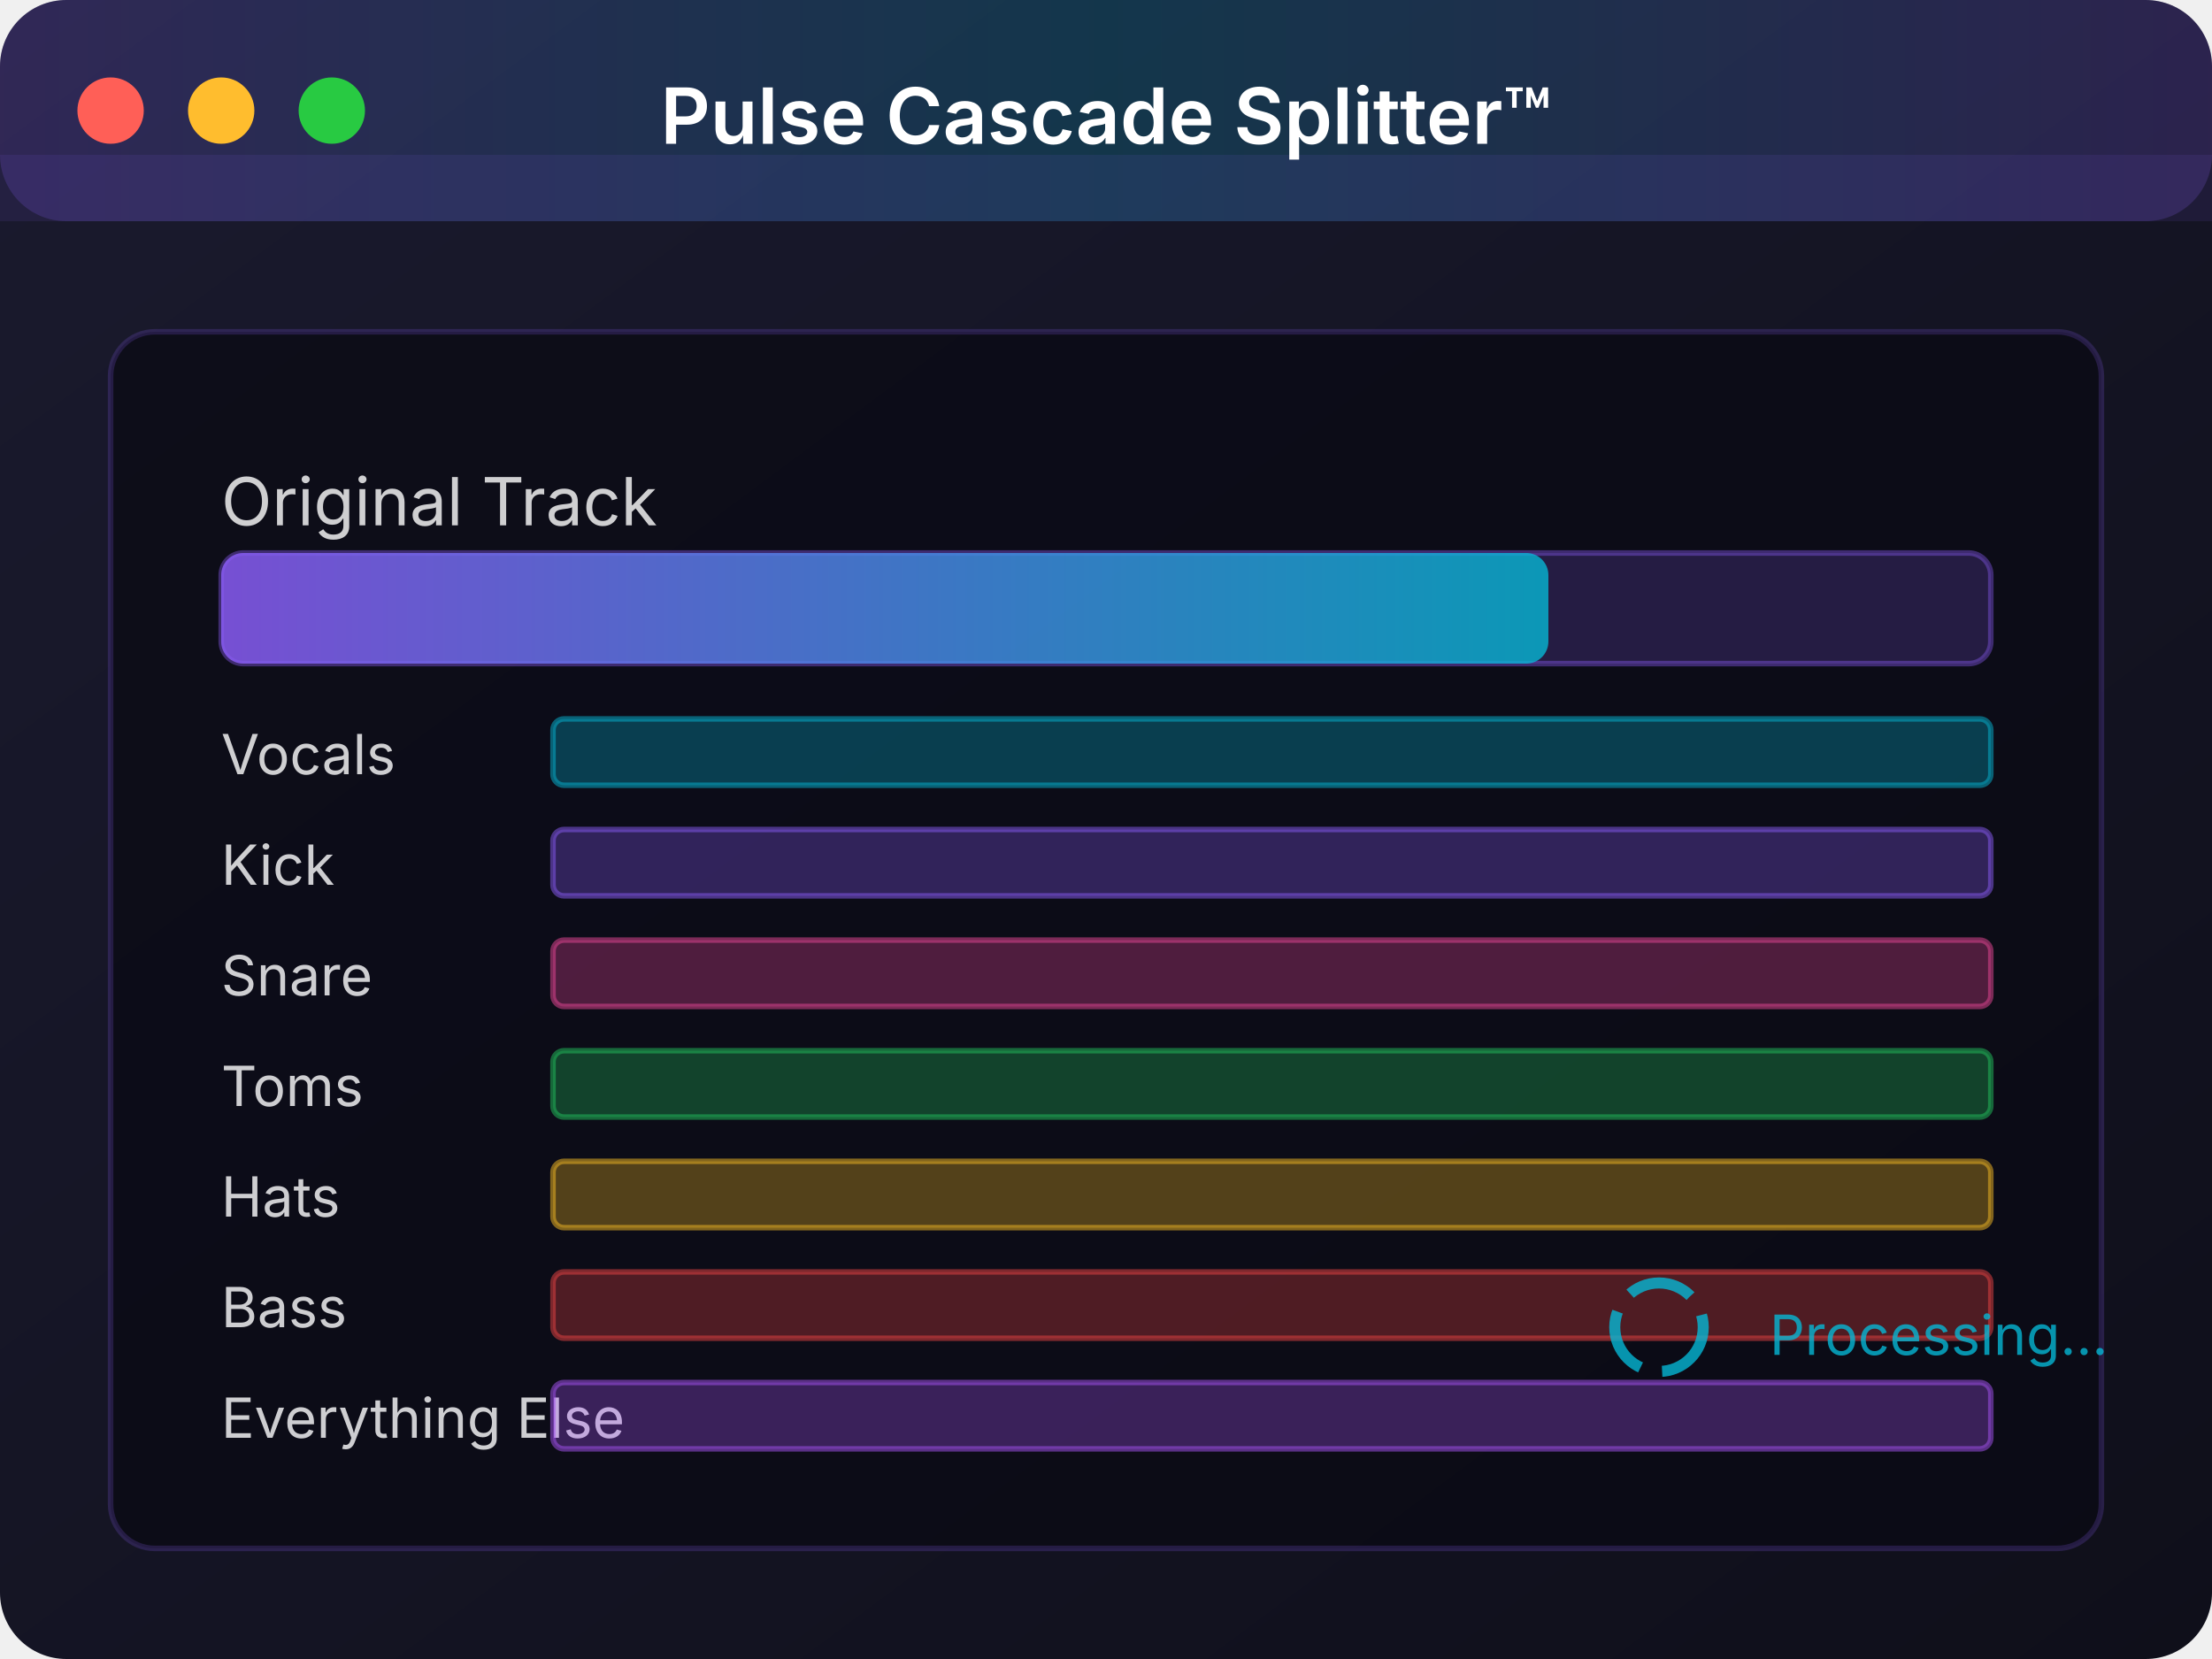
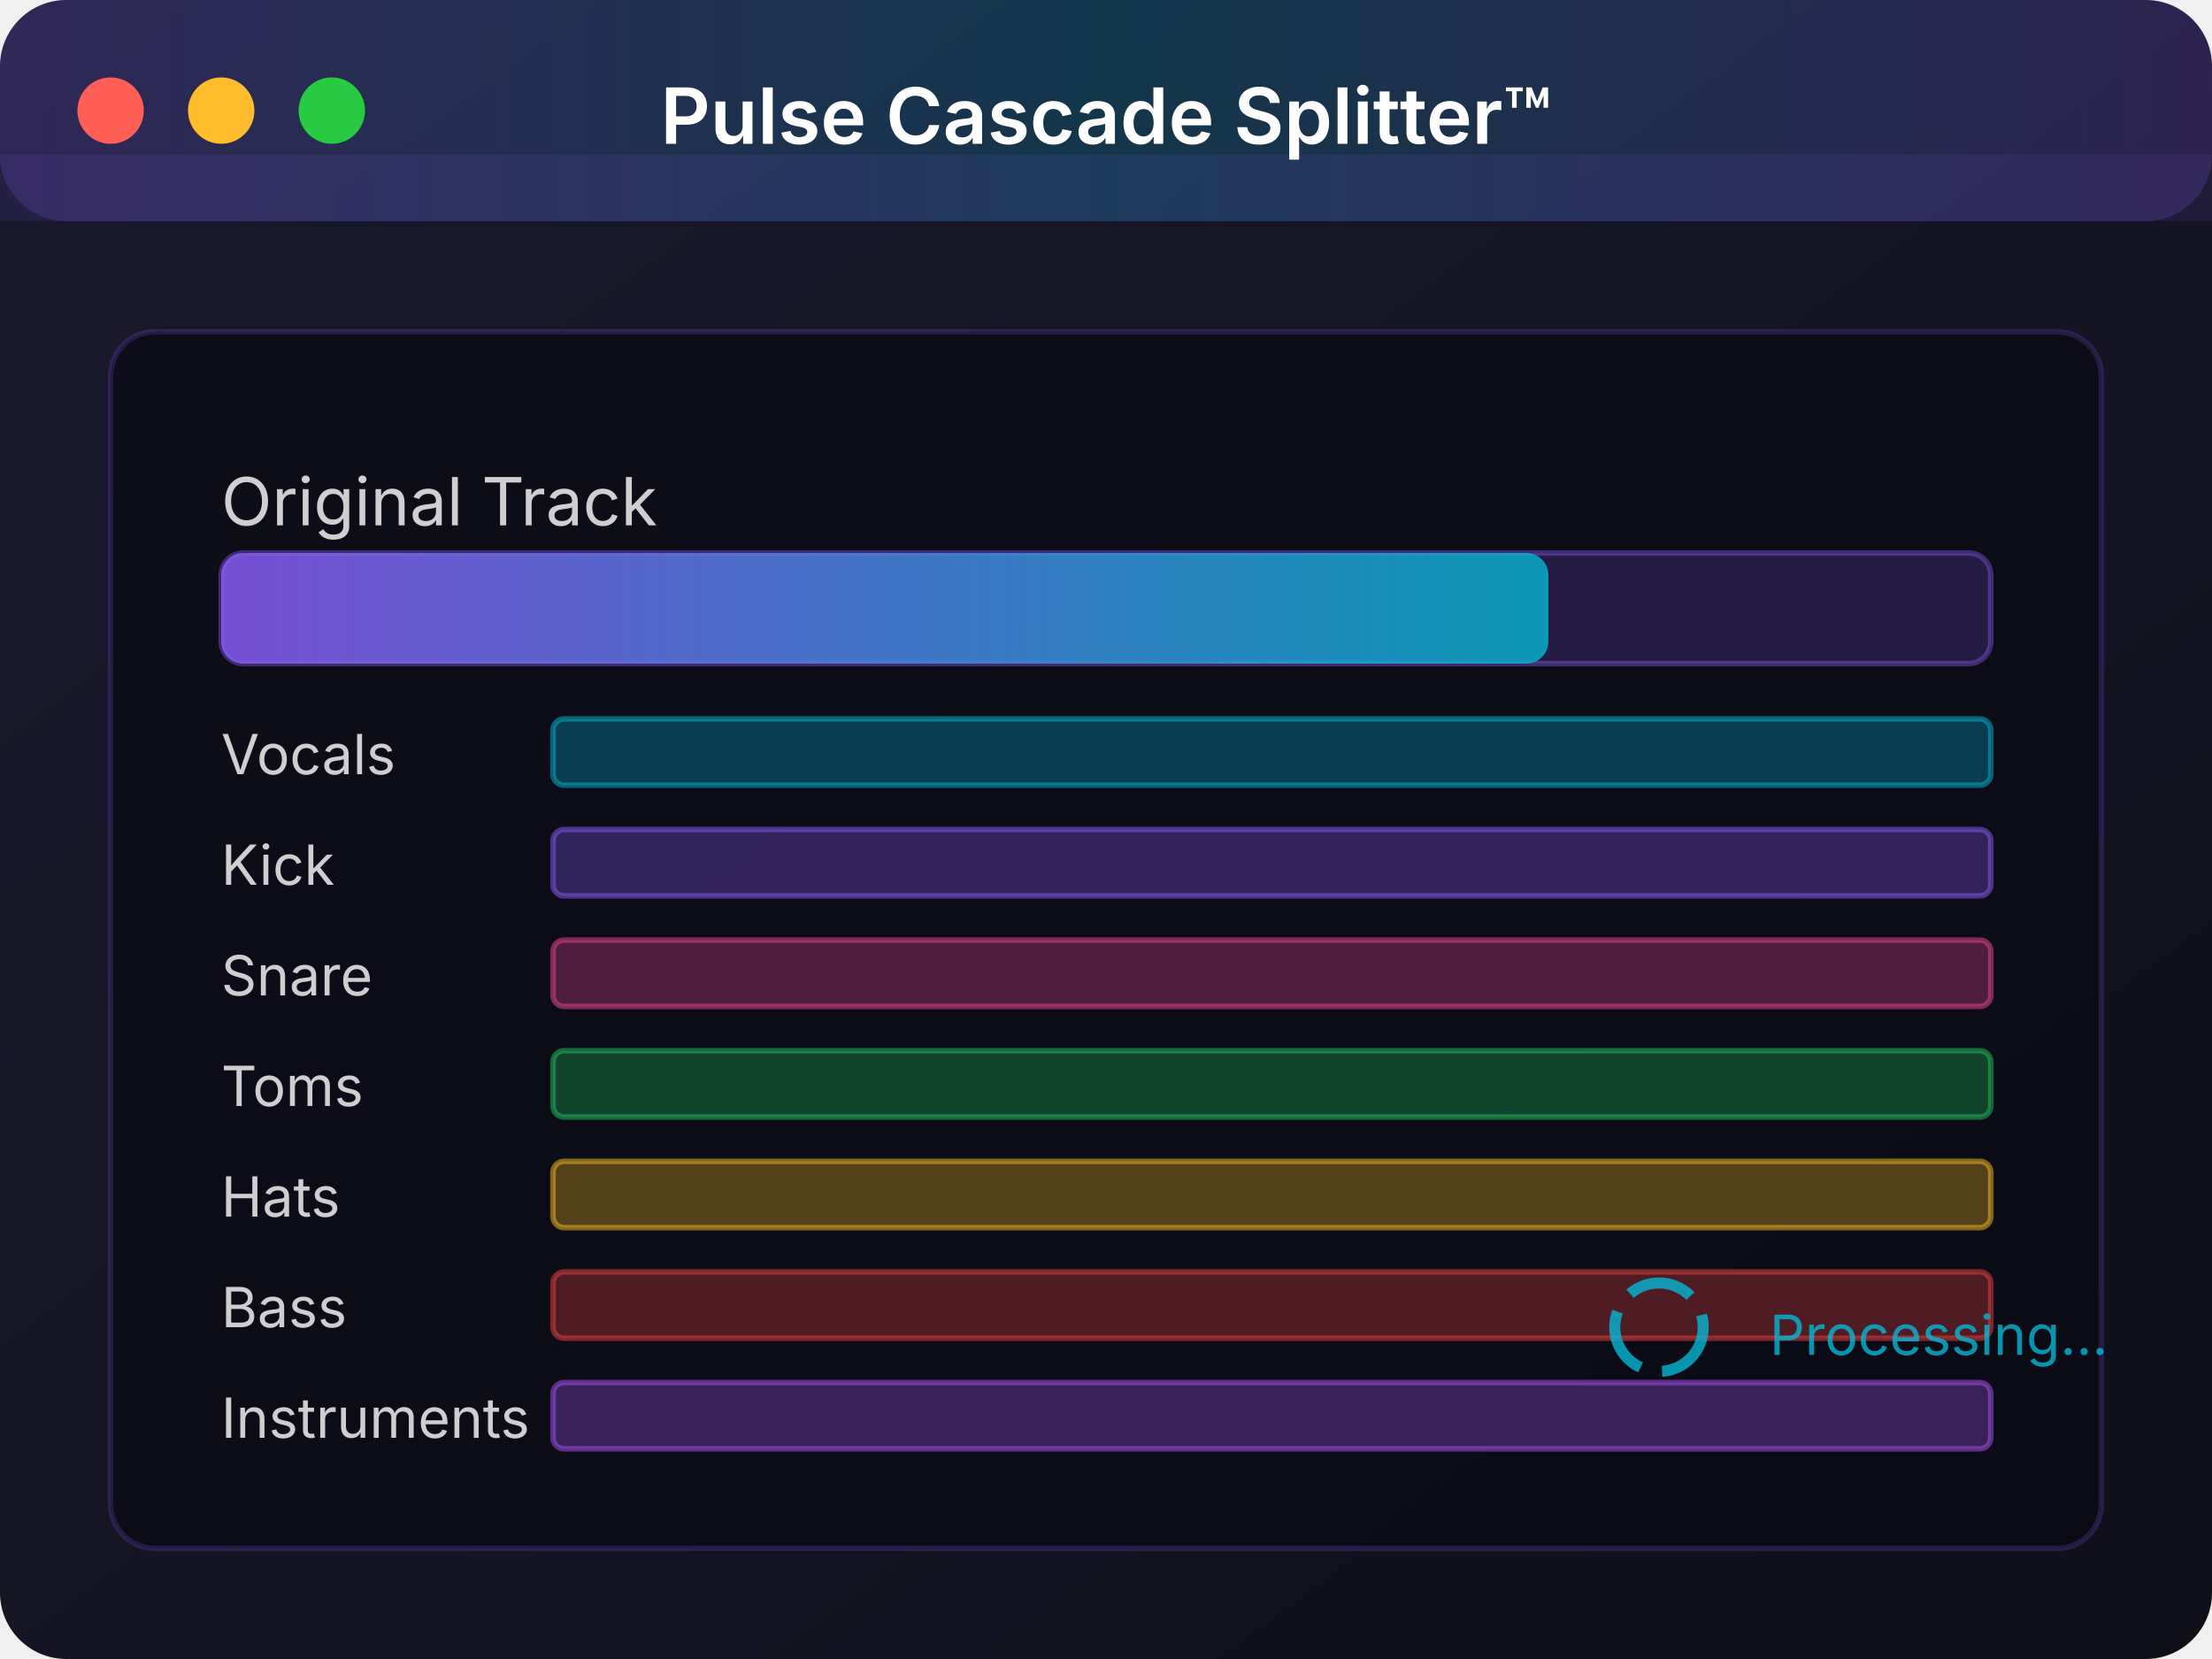
<svg xmlns="http://www.w3.org/2000/svg" width="400" height="300" viewBox="0 0 400 300" fill="none">
  <rect width="400" height="300" rx="12" fill="url(#gradient1)" />
  <rect x="0" y="0" width="400" height="40" rx="12" fill="url(#gradient2)" />
  <rect x="0" y="28" width="400" height="12" fill="rgba(139, 92, 246, 0.1)" />
  <circle cx="20" cy="20" r="6" fill="#ff5f57" />
  <circle cx="40" cy="20" r="6" fill="#ffbd2e" />
  <circle cx="60" cy="20" r="6" fill="#28ca42" />
  <text x="200" y="26" text-anchor="middle" fill="white" font-family="Inter, sans-serif" font-size="14" font-weight="600">Pulse Cascade Splitter™</text>
  <rect x="20" y="60" width="360" height="220" rx="8" fill="rgba(10, 10, 21, 0.8)" stroke="rgba(139, 92, 246, 0.2)" stroke-width="1" />
  <g transform="translate(40, 80)">
    <text x="0" y="15" fill="rgba(255, 255, 255, 0.8)" font-family="Inter, sans-serif" font-size="12">Original Track</text>
    <rect x="0" y="20" width="320" height="20" rx="4" fill="rgba(139, 92, 246, 0.2)" stroke="rgba(139, 92, 246, 0.4)" stroke-width="1" />
    <rect x="0" y="20" width="240" height="20" rx="4" fill="url(#waveGradient1)" />
    <text x="0" y="60" fill="rgba(255, 255, 255, 0.8)" font-family="Inter, sans-serif" font-size="10">Vocals</text>
    <rect x="60" y="50" width="260" height="12" rx="2" fill="rgba(6, 182, 212, 0.3)" stroke="rgba(6, 182, 212, 0.5)" stroke-width="1" />
    <text x="0" y="80" fill="rgba(255, 255, 255, 0.8)" font-family="Inter, sans-serif" font-size="10">Kick</text>
    <rect x="60" y="70" width="260" height="12" rx="2" fill="rgba(139, 92, 246, 0.3)" stroke="rgba(139, 92, 246, 0.5)" stroke-width="1" />
    <text x="0" y="100" fill="rgba(255, 255, 255, 0.8)" font-family="Inter, sans-serif" font-size="10">Snare</text>
    <rect x="60" y="90" width="260" height="12" rx="2" fill="rgba(236, 72, 153, 0.3)" stroke="rgba(236, 72, 153, 0.5)" stroke-width="1" />
    <text x="0" y="120" fill="rgba(255, 255, 255, 0.8)" font-family="Inter, sans-serif" font-size="10">Toms</text>
    <rect x="60" y="110" width="260" height="12" rx="2" fill="rgba(34, 197, 94, 0.3)" stroke="rgba(34, 197, 94, 0.5)" stroke-width="1" />
    <text x="0" y="140" fill="rgba(255, 255, 255, 0.8)" font-family="Inter, sans-serif" font-size="10">Hats</text>
    <rect x="60" y="130" width="260" height="12" rx="2" fill="rgba(251, 191, 36, 0.3)" stroke="rgba(251, 191, 36, 0.5)" stroke-width="1" />
    <text x="0" y="160" fill="rgba(255, 255, 255, 0.8)" font-family="Inter, sans-serif" font-size="10">Bass</text>
    <rect x="60" y="150" width="260" height="12" rx="2" fill="rgba(239, 68, 68, 0.3)" stroke="rgba(239, 68, 68, 0.5)" stroke-width="1" />
-     <text x="0" y="180" fill="rgba(255, 255, 255, 0.8)" font-family="Inter, sans-serif" font-size="10">Everything Else</text>
+     <text x="0" y="180" fill="rgba(255, 255, 255, 0.8)" font-family="Inter, sans-serif" font-size="10">Instruments</text>
    <rect x="60" y="170" width="260" height="12" rx="2" fill="rgba(168, 85, 247, 0.3)" stroke="rgba(168, 85, 247, 0.5)" stroke-width="1" />
  </g>
  <g transform="translate(300, 240)">
    <circle cx="0" cy="0" r="8" fill="none" stroke="rgba(6, 182, 212, 0.8)" stroke-width="2" stroke-dasharray="12 4">
      <animateTransform attributeName="transform" type="rotate" values="0;360" dur="2s" repeatCount="indefinite" />
    </circle>
    <text x="20" y="5" fill="rgba(6, 182, 212, 0.8)" font-family="Inter, sans-serif" font-size="10">Processing...</text>
  </g>
  <defs>
    <linearGradient id="gradient1" x1="0%" y1="0%" x2="100%" y2="100%">
      <stop offset="0%" style="stop-color:rgba(26, 26, 46, 1);stop-opacity:1" />
      <stop offset="100%" style="stop-color:rgba(15, 15, 26, 1);stop-opacity:1" />
    </linearGradient>
    <linearGradient id="gradient2" x1="0%" y1="0%" x2="100%" y2="0%">
      <stop offset="0%" style="stop-color:rgba(139, 92, 246, 0.2);stop-opacity:1" />
      <stop offset="50%" style="stop-color:rgba(6, 182, 212, 0.2);stop-opacity:1" />
      <stop offset="100%" style="stop-color:rgba(139, 92, 246, 0.2);stop-opacity:1" />
    </linearGradient>
    <linearGradient id="waveGradient1" x1="0%" y1="0%" x2="100%" y2="0%">
      <stop offset="0%" style="stop-color:rgba(139, 92, 246, 0.8);stop-opacity:1" />
      <stop offset="100%" style="stop-color:rgba(6, 182, 212, 0.8);stop-opacity:1" />
    </linearGradient>
  </defs>
</svg>
